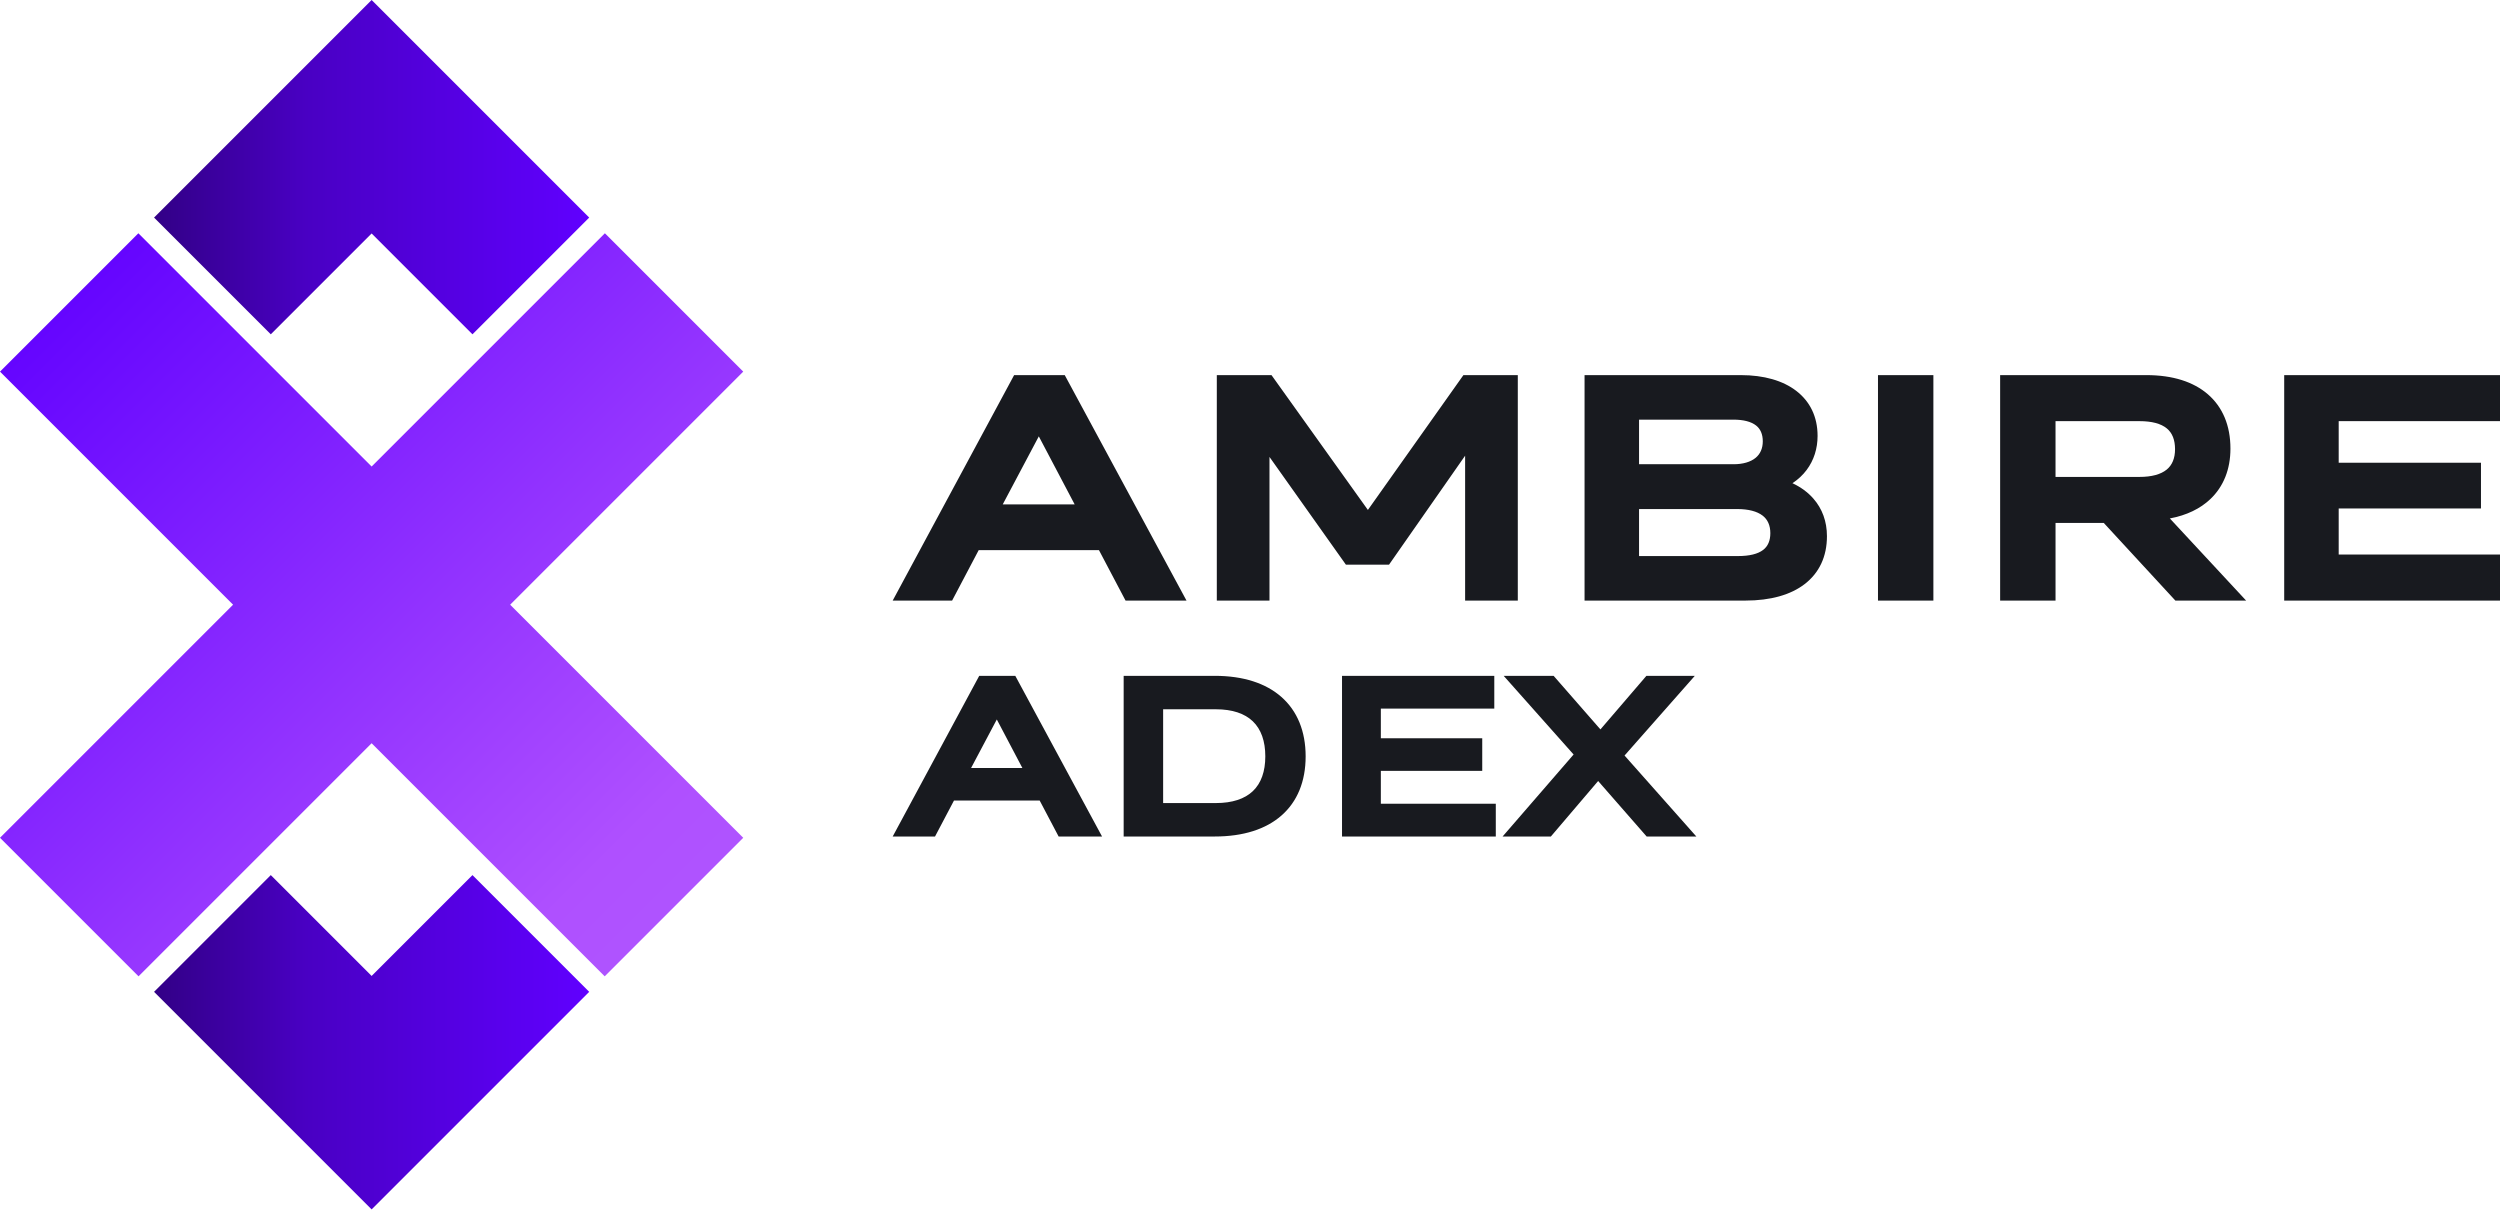
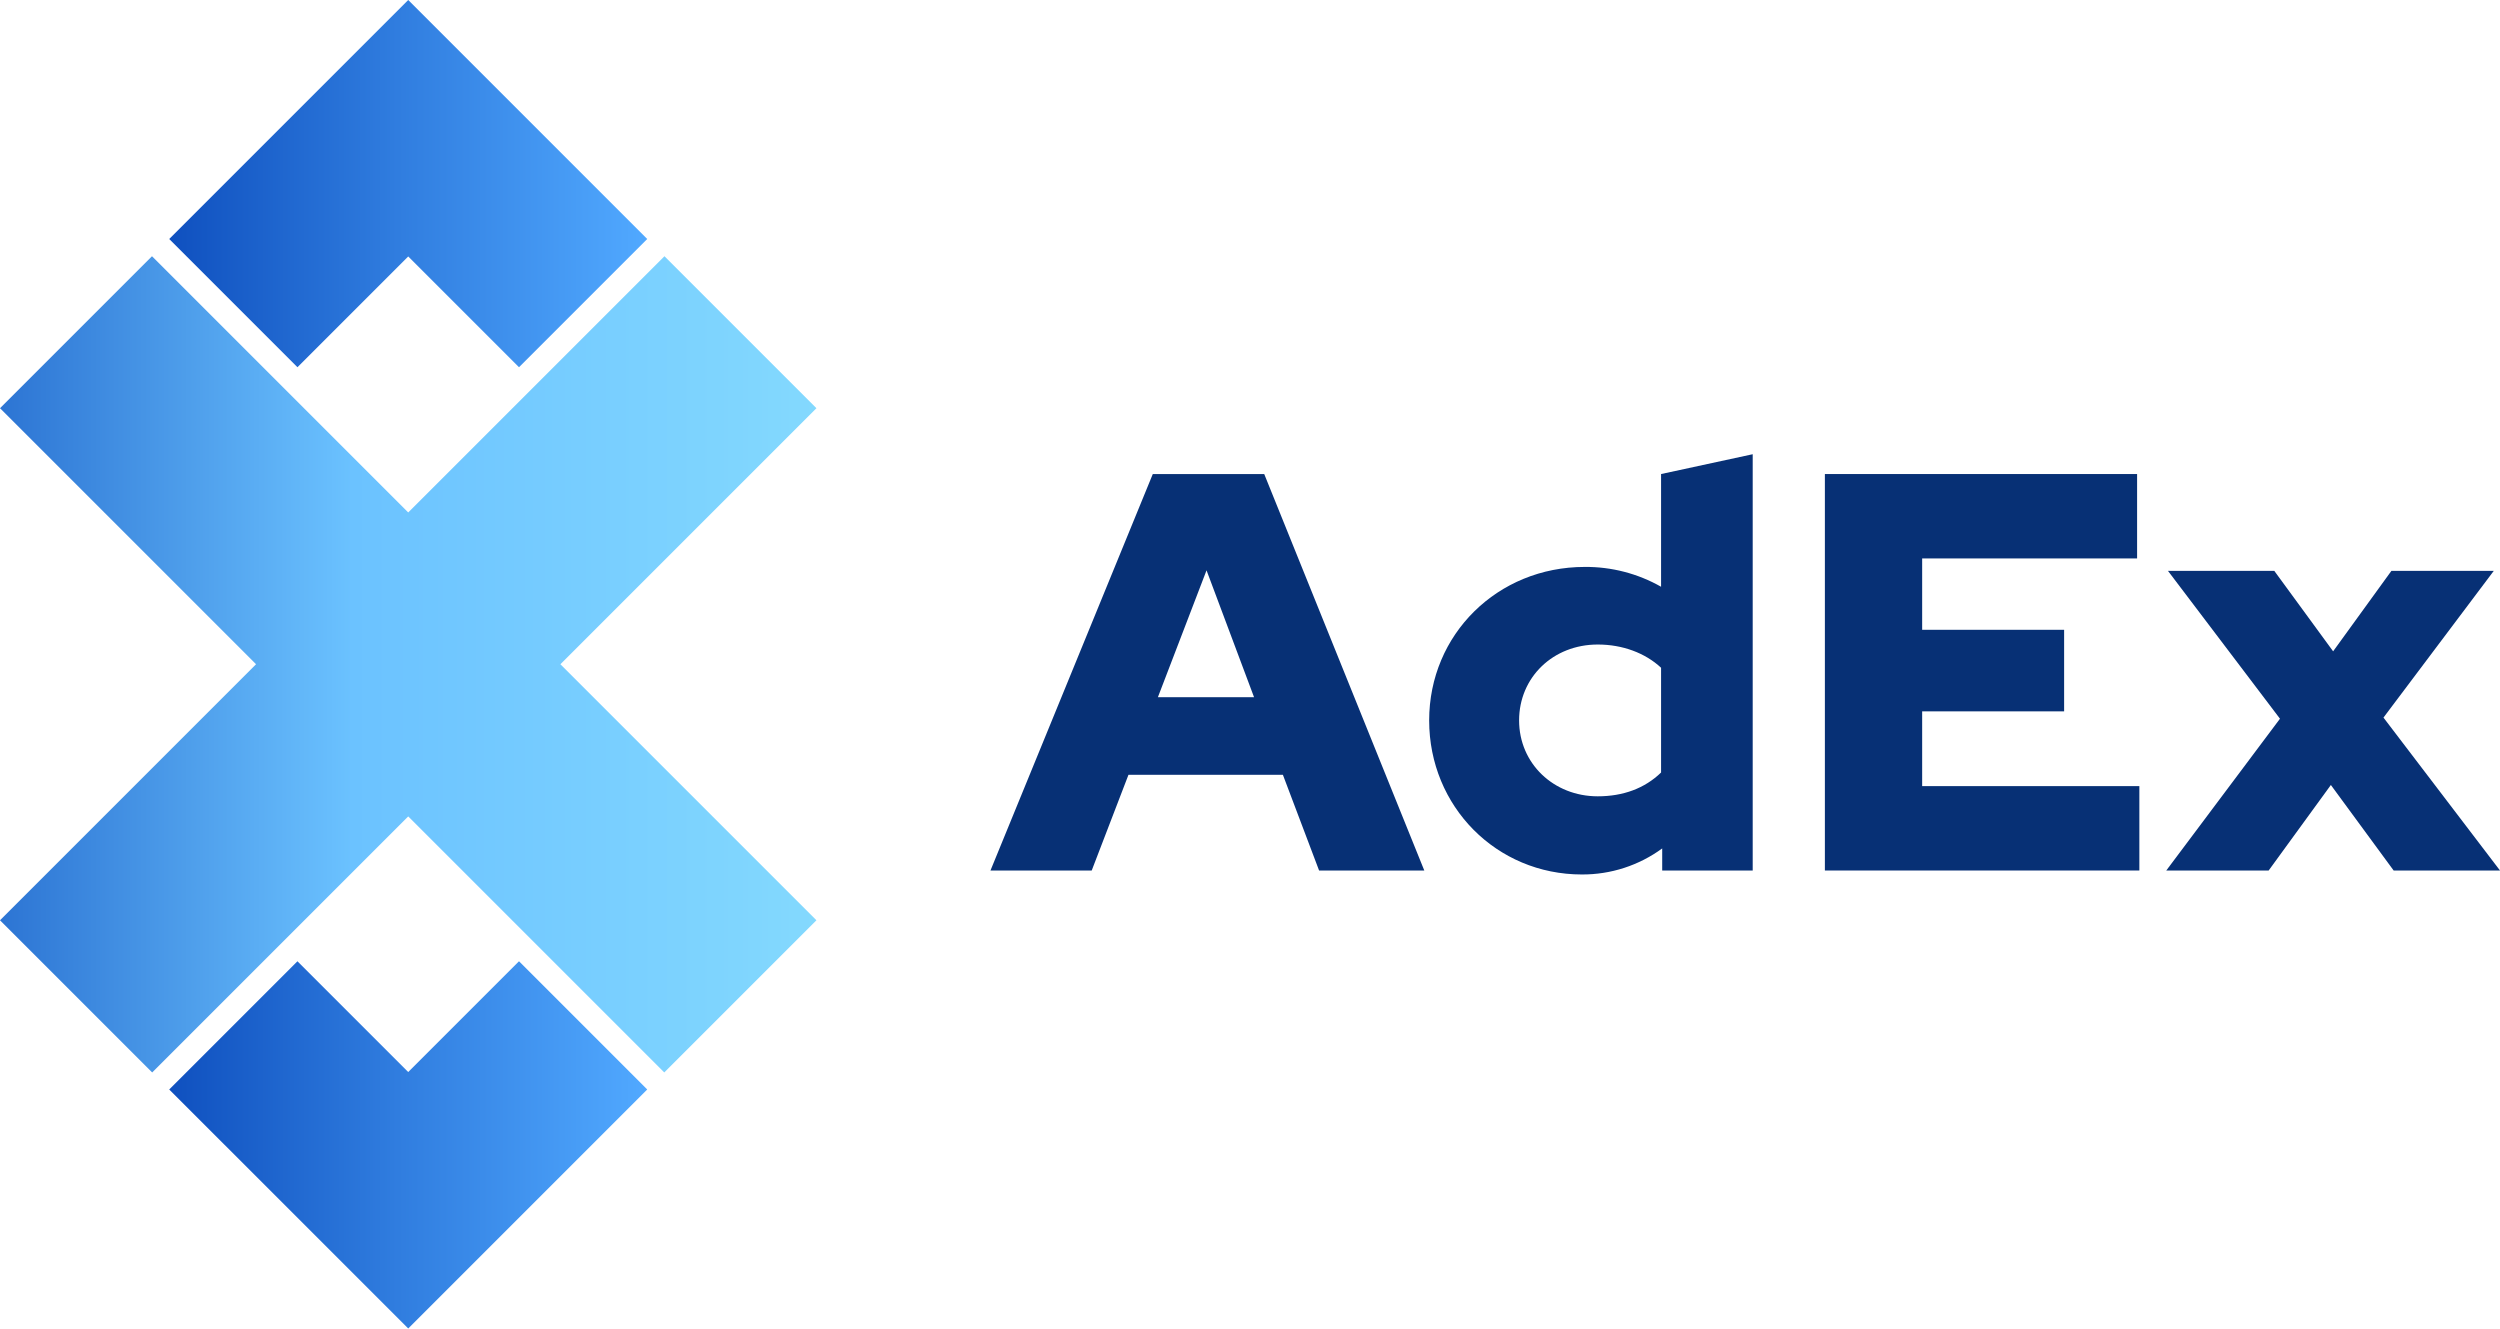
- <svg xmlns="http://www.w3.org/2000/svg" xml:space="preserve" width="112.596mm" height="54.47mm" version="1.1" style="shape-rendering:geometricPrecision; text-rendering:geometricPrecision; image-rendering:optimizeQuality; fill-rule:evenodd; clip-rule:evenodd" viewBox="0 0 11736.43 5677.61">
+ <svg xmlns="http://www.w3.org/2000/svg" width="1752.999" height="931.537" viewBox="0 0 1752.999 931.537">
  <defs>
-     <style type="text/css">
-    
-     .fil0 {fill:#181A1F}
-     .fil2 {fill:url(#id0)}
-     .fil1 {fill:url(#id1)}
-    
-   </style>
-     <linearGradient id="id0" gradientUnits="objectBoundingBox" x1="100%" y1="50%" x2="4.44089e-14%" y2="50%">
-       <stop offset="0" style="stop-opacity:1; stop-color:#6000FF" />
-       <stop offset="0.651" style="stop-opacity:1; stop-color:#4900C3" />
-       <stop offset="1" style="stop-opacity:1; stop-color:#320086" />
+     <linearGradient id="linear-gradient" x1="1.2" y1="0.5" x2="-0.2" y2="0.5" gradientUnits="objectBoundingBox">
+       <stop offset="0" stop-color="#8ce1fe" />
+       <stop offset="0.549" stop-color="#6bc2ff" />
+       <stop offset="1" stop-color="#0f50bf" />
    </linearGradient>
-     <linearGradient id="id1" gradientUnits="userSpaceOnUse" x1="2998.71" y1="6475.81" x2="-1034.11" y2="2443.99">
-       <stop offset="0" style="stop-opacity:1; stop-color:#AE60FF" />
-       <stop offset="0.322" style="stop-opacity:1; stop-color:#AF50FF" />
-       <stop offset="1" style="stop-opacity:1; stop-color:#6000FF" />
+     <linearGradient id="linear-gradient-2" x1="1" y1="0.5" x2="0" y2="0.5" gradientUnits="objectBoundingBox">
+       <stop offset="0" stop-color="#51a9ff" />
+       <stop offset="0.522" stop-color="#307ddf" />
+       <stop offset="1" stop-color="#0f50bf" />
    </linearGradient>
  </defs>
-   <g id="Layer_x0020_1">
-     <g id="_2583662002320">
-       <path class="fil0" d="M5283.98 2819.45l-124.82 -236.82 -564.61 0 -124.79 236.82 -278.97 0c189.97,-352.85 379.91,-705.73 570.08,-1058.49l237.65 0 571.59 1058.49 -286.13 0zm-407.21 -771l-169.4 319.49 337.73 0 -168.33 -319.49zm835.62 771l0 -1058.49 256.76 0 452.51 633 448.44 -633 255.33 0 0 1058.49 -247.33 0 0 -680.19 -357.12 511.45 -202.63 0 -358.67 -505.62 0 674.37 -247.3 0zm2481.14 0l-754.73 0 0 -1058.49 733.47 0c109.13,0 198.17,26.04 260.58,74.12 64.39,49.62 99.91,121.37 99.91,211.2 0,59.31 -17.14,114.3 -51.4,160 -17.71,23.62 -39.91,44.55 -66.58,62.08 39.59,18.63 72.46,42.88 98.08,72.07 41.81,47.62 63.86,107.5 63.86,176.69 0,95.59 -36.08,172.14 -104.67,224.92 -65.21,50.15 -159.17,77.41 -278.51,77.41zm50.53 -821.93c-23.13,-18.16 -59.29,-27.54 -107.25,-27.54l-442.19 0 0 209.35 443.61 0c44.17,0 80.03,-10.51 103.88,-30.19 21.26,-17.54 33.41,-43.7 33.41,-77.33 0,-33.17 -10.84,-58.11 -31.46,-74.3zm30.95 423.21c-26.52,-20.53 -67.37,-30.98 -119.76,-30.98l-460.63 0 0 220.7 464.88 0c54.02,0 92.98,-10.01 117.65,-28.79 22.71,-17.29 33.82,-43.99 33.82,-78.72 0,-36.73 -12.71,-64.2 -35.96,-82.21zm541.32 398.72l0 -1058.49 260.08 0 0 1058.49 -260.08 0zm573.44 0l0 -1058.49 686.67 0c123.99,0 221.07,31.73 288.25,89.69 69.82,60.24 106.27,147.28 106.27,255.2 0,97.71 -32.63,178.5 -94.21,237.06 -47.31,45.01 -111.31,76.15 -190.22,90.94l358.05 385.59 -332.13 0 -336.11 -364.46 -226.49 0 0 364.46 -260.07 0zm782.51 -808.26c-27.39,-22.55 -70.38,-34.12 -128.46,-34.12l-393.99 0 0 261.82 393.99 0c57.02,0 100.12,-11.74 127.95,-34.43 25.67,-20.93 39.12,-53.09 39.12,-95.77 0,-43.76 -13.01,-76.46 -38.61,-97.5zm551.06 808.26l0 -1058.49 1013.11 0 0 216.12 -757.28 0 0 195.16 667.95 0 0 214.68 -667.95 0 0 216.44 757.28 0 0 216.09 -1013.11 0z" />
-       <path class="fil0" d="M5134.45 3927l-164.65 0 -88.94 -168.78 -402.38 0 -88.92 168.78 -198.76 0c135.35,-251.47 270.69,-502.94 406.25,-754.28l169.31 0 407.3 754.28 -39.2 0zm-454.84 -549.48l-120.76 227.75 240.73 0 -119.97 -227.75zm1023.16 549.48l-427.66 0 0 -754.28 427.66 0c134.61,0 240.02,35.09 312.61,98.94 74.76,65.76 114.05,161.07 114.05,279.22 0,117.95 -39.2,212.63 -113.86,277.92 -72.63,63.53 -178.13,98.2 -312.81,98.2zm-242.37 -157l247.42 0c77.48,0 135.44,-19.62 173.68,-55.89 38.96,-36.96 58.59,-92.49 58.59,-163.23 0,-71.34 -19.64,-127.38 -58.65,-164.71 -38.21,-36.64 -96.14,-56.44 -173.61,-56.44l-247.42 0 0 440.28zm1538.32 157l-698.51 0 0 -754.28 714.86 0 0 153.96 -532.6 0 0 139.13 476 0 0 152.94 -476 0 0 154.28 539.66 0 0 153.96 -23.42 0zm503.89 -260.55l-221.96 260.55 -226.6 0 333.35 -384.98 -328.26 -369.3 234.47 0 219.72 251.53 215.86 -251.53 227.25 0 -329.91 374.13 337.07 380.15 -233.26 0 -227.74 -260.55z" />
-     </g>
-     <g id="_2583662001808">
-       <polygon class="fil1" points="-0,3933.03 1094.24,2838.78 0.04,1744.58 649.56,1095.07 1744.58,2190.12 2839.69,1095.07 3489.21,1744.58 2394.96,2838.83 3489.17,3933.03 2838.83,4583.37 1744.62,3489.17 650.38,4583.41 " />
-       <polygon class="fil2" points="723.2,1021.43 1744.62,0 2766.05,1021.43 2218.05,1569.43 1744.62,1096 1271.2,1569.43 " />
-       <polygon class="fil2" points="723.2,4656.19 1744.62,5677.61 2766.05,4656.19 2218.05,4108.18 1744.62,4581.61 1271.2,4108.18 " />
-     </g>
+   <g id="Layer_x0020_1" transform="translate(-3076.28 -3467.17)">
+     <path id="Path_3061" data-name="Path 3061" d="M8953.01,6557.793H9024l25.779-67.118h108.277l25.381,67.118h73.771l-112.242-278h-78.133Zm117.4-121.527,34.107-88.96,33.316,88.96Z" transform="translate(-5182.214 -2480.223)" fill="#073075" />
+     <path id="_1" data-name="1" d="M11719.325,6454.083h63.459v-291.9l-64.252,13.9v79.032a106.555,106.555,0,0,0-53.545-13.9c-61.078,0-109.068,47.261-109.068,107.625s47.2,108.025,107.088,108.025a94.532,94.532,0,0,0,56.318-18.269Zm-100.344-105.245c0-30.182,23.8-53.216,55.131-53.216,17.449,0,33.314,5.956,44.42,16.283v73.472c-11.5,11.121-26.572,16.68-44.42,16.68C11643.177,6402.057,11618.981,6379.021,11618.981,6348.838Z" transform="translate(-7477.51 -2376.513)" fill="#073075" />
+     <path id="_2" data-name="2" d="M13903.8,6557.793h220.514v-59.176h-152.3v-52.423h99.543v-57.188h-99.543v-50.041h150.715V6279.79H13903.8Z" transform="translate(-9547.916 -2480.223)" fill="#073075" />
+     <path id="_3" data-name="3" d="M15929.4,7064.531h71.785l43.631-59.97,44.021,59.97h74.572L16081.7,6957.3l77.338-102.86h-71.785l-40.855,56.394-41.242-56.394H15930.6l78.529,103.654Z" transform="translate(-11334.131 -2986.961)" fill="#073075" />
+     <path id="Path_3062" data-name="Path 3062" d="M3076.28,5453.082l179.535-179.535-179.528-179.528,106.569-106.568,179.662,179.669,179.676-179.669,106.566,106.568-179.534,179.537,179.529,179.526-106.7,106.7-179.528-179.527-179.535,179.534Z" transform="translate(0 -1340.613)" fill-rule="evenodd" fill="url(#linear-gradient)" />
+     <path id="Path_3063" data-name="Path 3063" d="M4080.31,3634.756,4247.9,3467.17l167.585,167.586-89.909,89.914-77.676-77.677-77.678,77.677Z" transform="translate(-885.373)" fill-rule="evenodd" fill="url(#linear-gradient-2)" />
+     <path id="Path_3064" data-name="Path 3064" d="M4080.31,9260.54,4247.9,9428.129l167.585-167.589-89.909-89.91-77.676,77.676-77.678-77.676Z" transform="translate(-885.373 -5029.422)" fill-rule="evenodd" fill="url(#linear-gradient-2)" />
  </g>
</svg>
